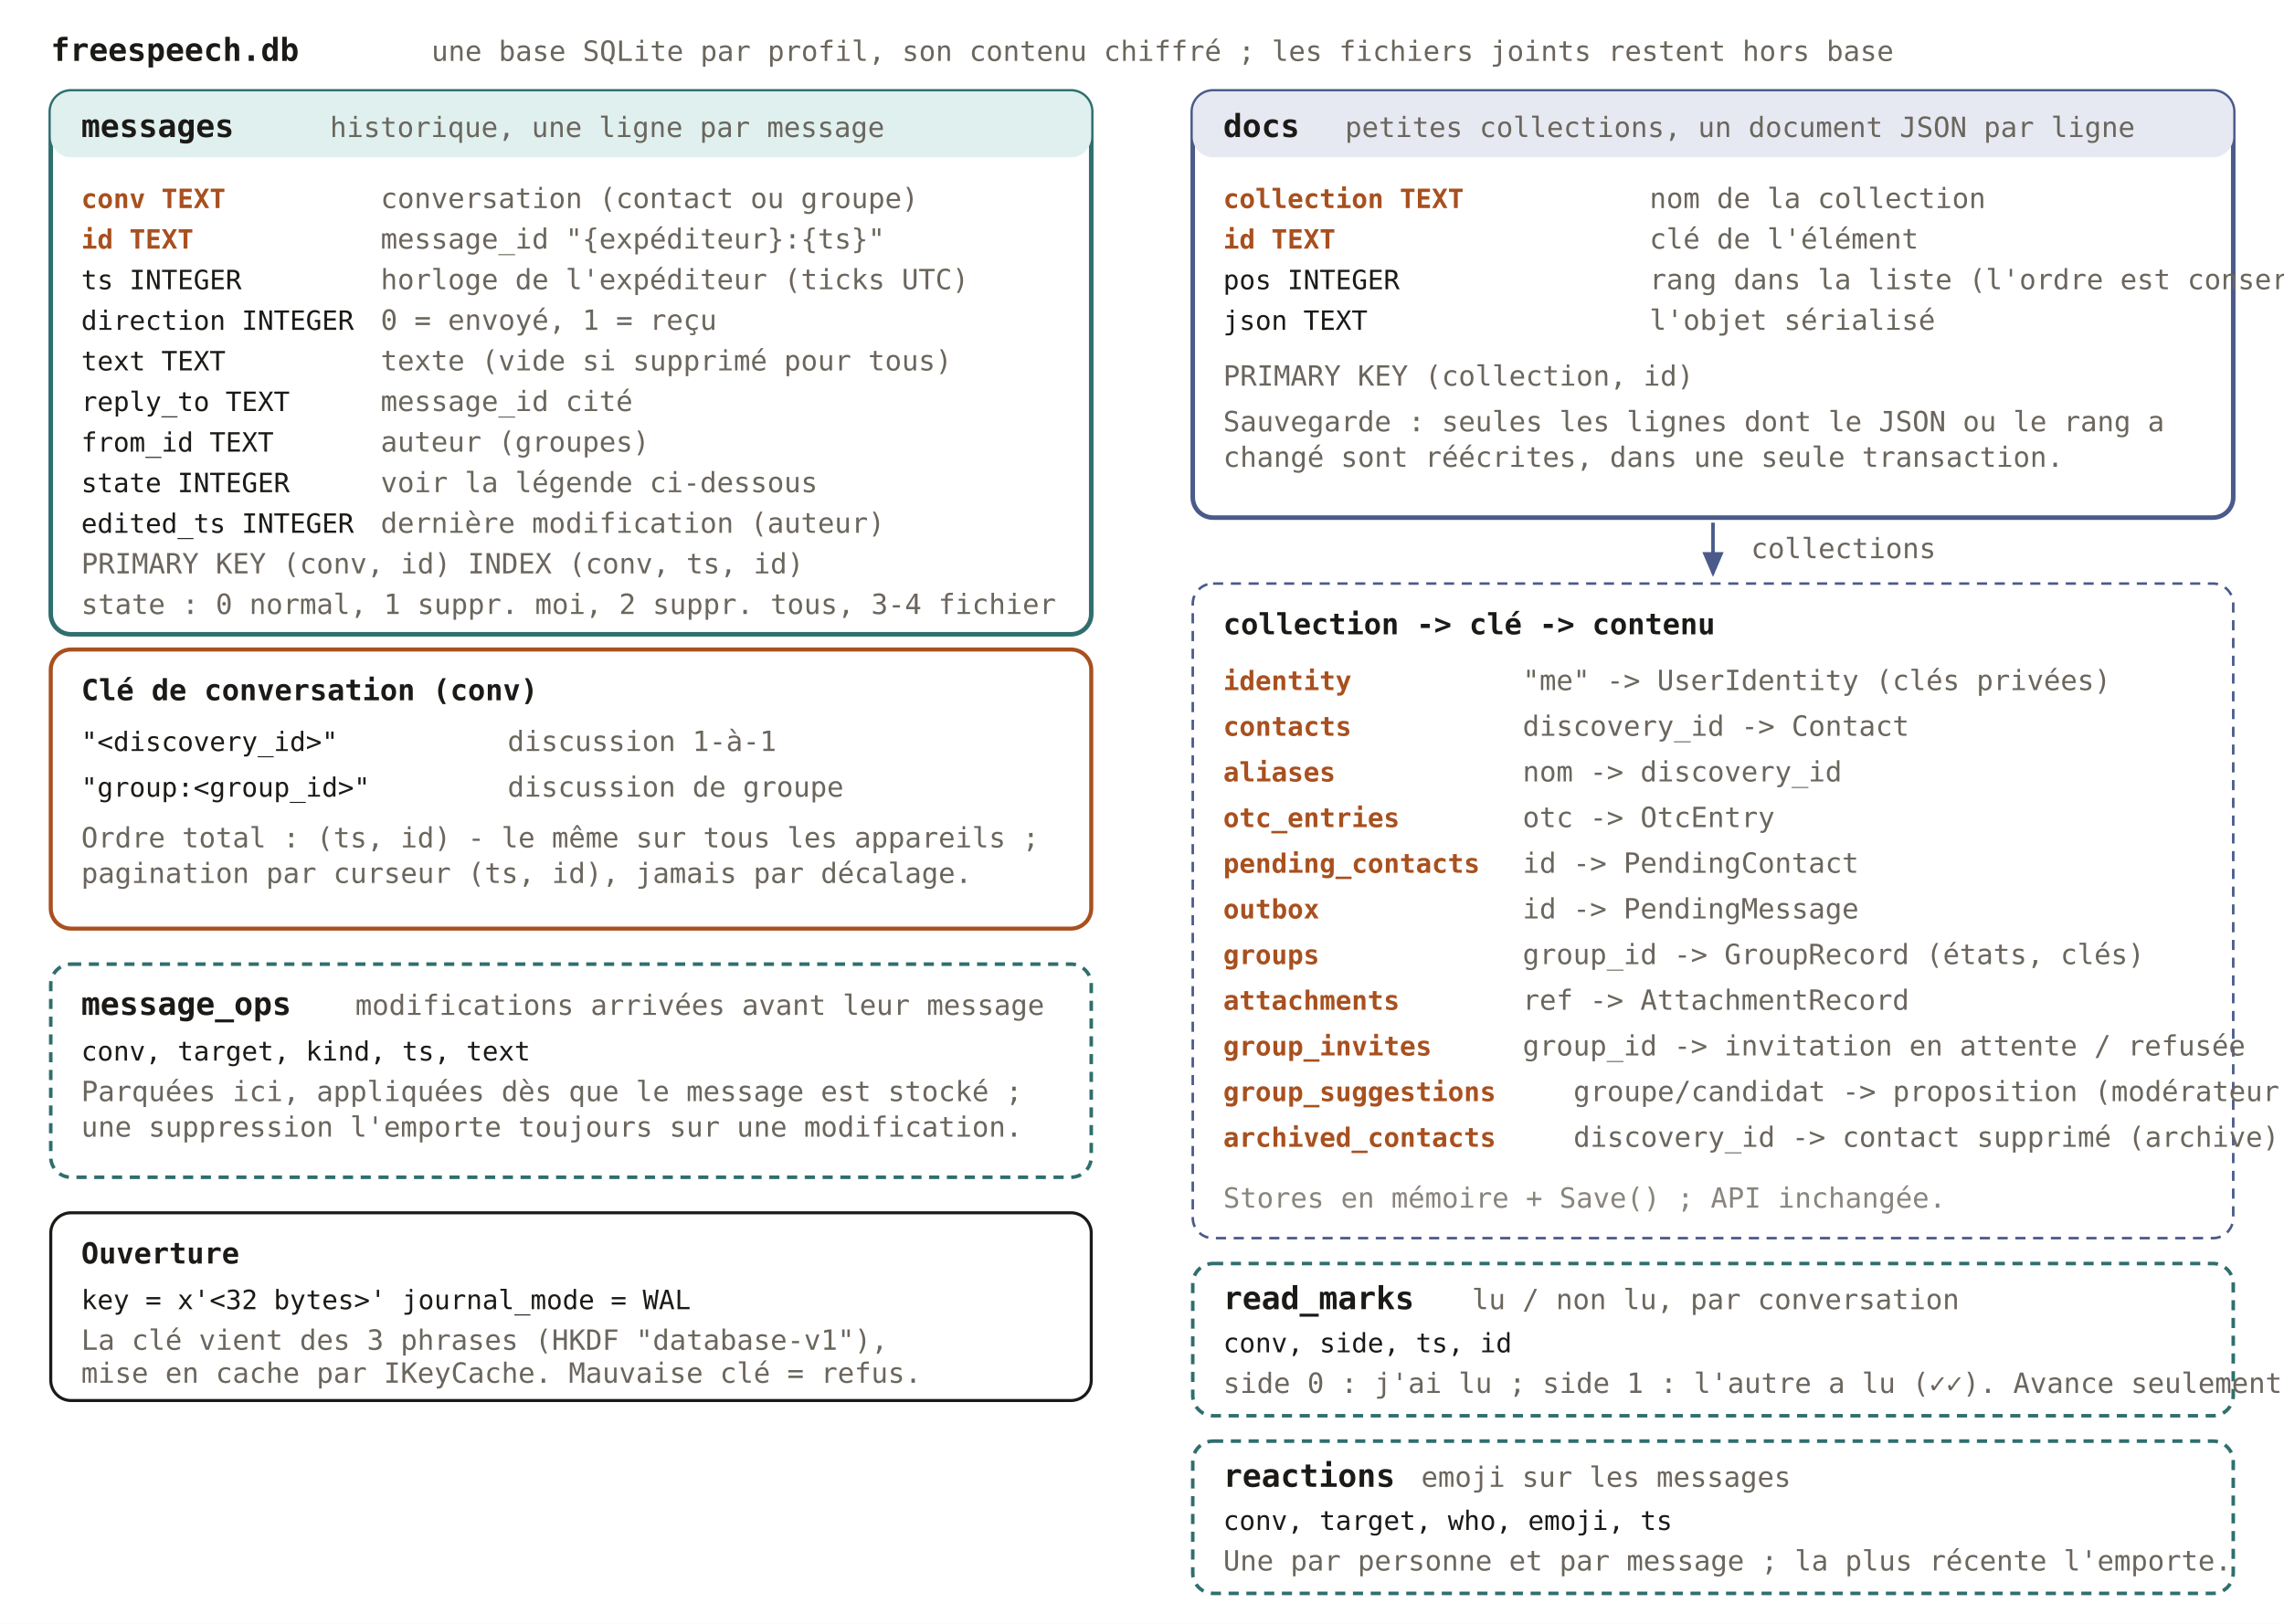
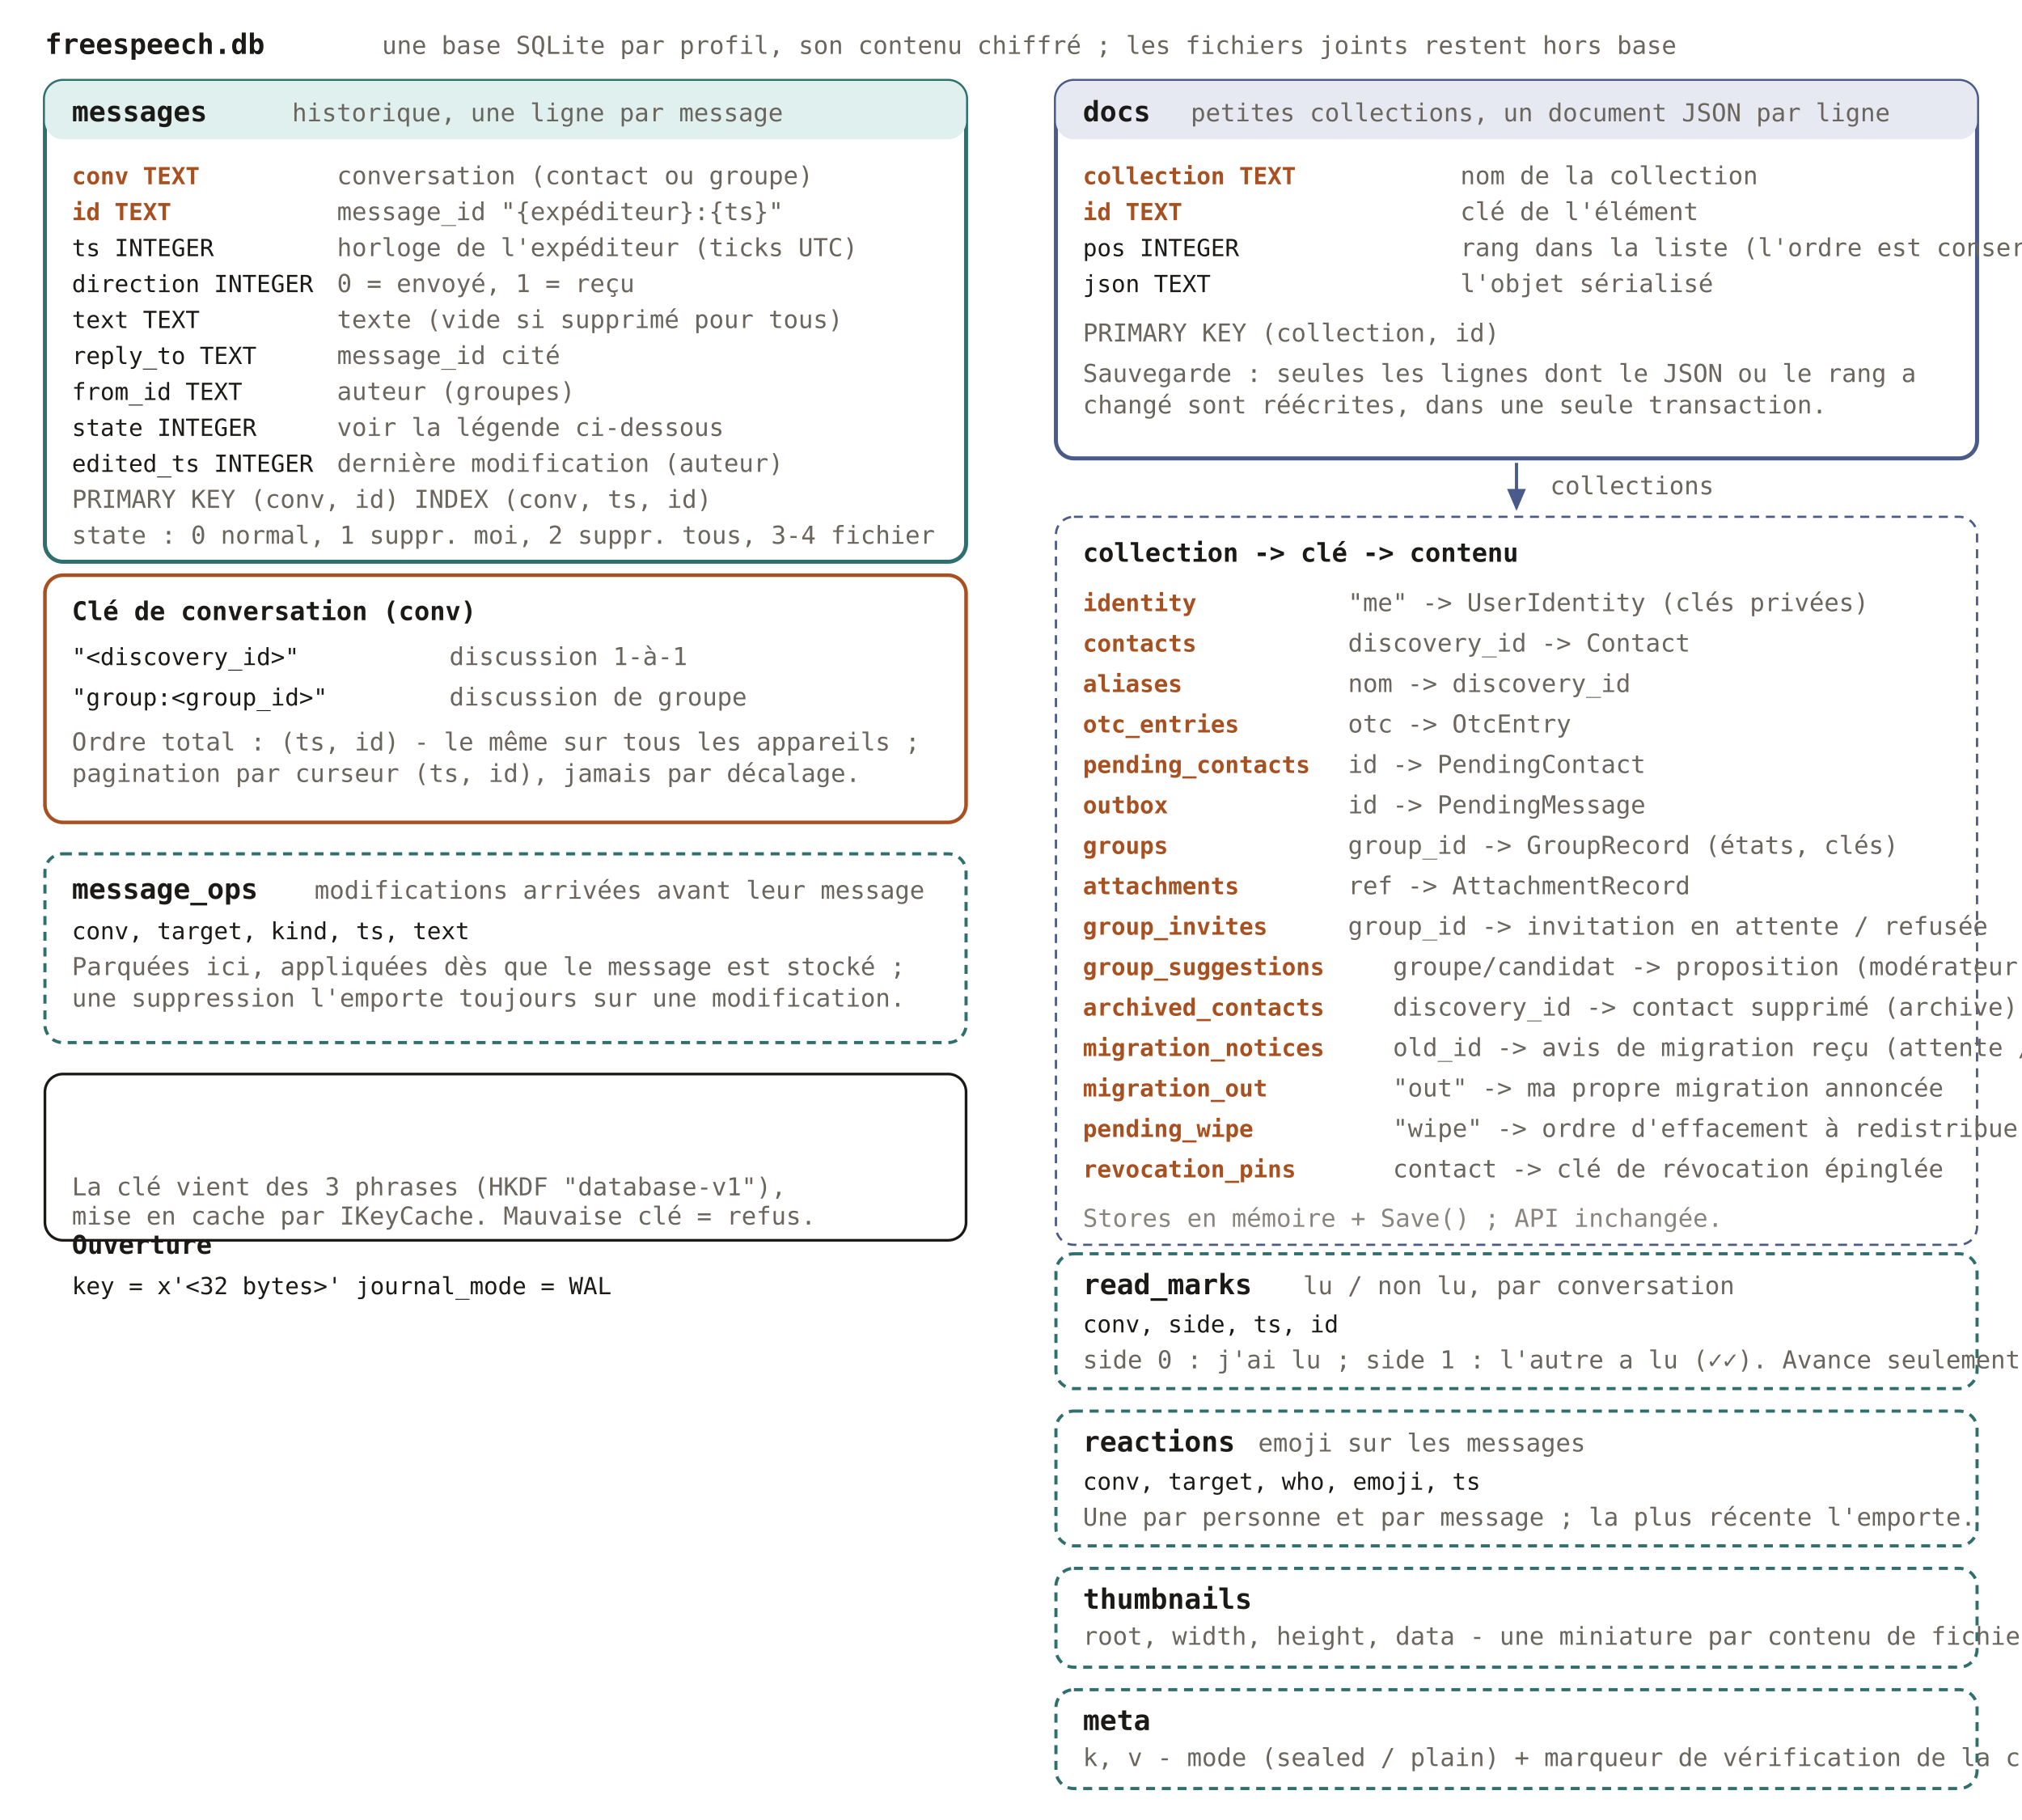
- <svg xmlns="http://www.w3.org/2000/svg" viewBox="0 0 900 640" font-family="'IBM Plex Mono',ui-monospace,Consolas,monospace" role="img" aria-label="Schéma de la base locale : la table messages (historique paginé) et la table docs (collections JSON : identité, contacts, groupes, outbox, pièces jointes)">
-   <rect x="0" y="0" width="900" height="640" fill="#ffffff" />
+ <svg xmlns="http://www.w3.org/2000/svg" viewBox="0 0 900 810" font-family="'IBM Plex Mono',ui-monospace,Consolas,monospace" role="img" aria-label="Schéma de la base locale : la table messages (historique paginé) et la table docs (collections JSON : identité, contacts, groupes, outbox, pièces jointes)">
+   <rect x="0" y="0" width="900" height="810" fill="#ffffff" />
  <style>
    .lbl{font-size:11px;fill:#6b665d;font-family:'IBM Plex Mono',monospace}
    .lbl-strong{font-size:11.5px;fill:#1c1a17;font-weight:600;font-family:'IBM Plex Mono',monospace}
    .actor{font-size:12.5px;fill:#1c1a17;font-weight:600;font-family:'IBM Plex Mono',monospace}
    .col{font-size:10.5px;fill:#1c1a17;font-family:'IBM Plex Mono',monospace}
    .key{font-size:10.5px;fill:#a8501f;font-family:'IBM Plex Mono',monospace;font-weight:600}
  </style>
  <text x="20" y="24" class="actor">freespeech.db</text>
  <text x="170" y="24" class="lbl">une base SQLite par profil, son contenu chiffré ; les fichiers joints restent hors base</text>
  <rect x="20" y="36" width="410" height="214" rx="8" fill="none" stroke="#2f6f6e" stroke-width="1.8" />
  <rect x="20" y="36" width="410" height="26" rx="8" fill="#dff0ef" />
  <text x="32" y="54" class="actor">messages</text>
  <text x="130" y="54" class="lbl">historique, une ligne par message</text>
  <text x="32" y="82" class="key">conv        TEXT</text>
  <text x="150" y="82" class="lbl">conversation (contact ou groupe)</text>
  <text x="32" y="98" class="key">id          TEXT</text>
  <text x="150" y="98" class="lbl">message_id "{expéditeur}:{ts}"</text>
  <text x="32" y="114" class="col">ts          INTEGER</text>
  <text x="150" y="114" class="lbl">horloge de l'expéditeur (ticks UTC)</text>
  <text x="32" y="130" class="col">direction   INTEGER</text>
  <text x="150" y="130" class="lbl">0 = envoyé, 1 = reçu</text>
  <text x="32" y="146" class="col">text        TEXT</text>
  <text x="150" y="146" class="lbl">texte (vide si supprimé pour tous)</text>
  <text x="32" y="162" class="col">reply_to    TEXT</text>
  <text x="150" y="162" class="lbl">message_id cité</text>
  <text x="32" y="178" class="col">from_id     TEXT</text>
  <text x="150" y="178" class="lbl">auteur (groupes)</text>
  <text x="32" y="194" class="col">state       INTEGER</text>
  <text x="150" y="194" class="lbl">voir la légende ci-dessous</text>
  <text x="32" y="210" class="col">edited_ts   INTEGER</text>
  <text x="150" y="210" class="lbl">dernière modification (auteur)</text>
  <text x="32" y="226" class="lbl">PRIMARY KEY (conv, id)   INDEX (conv, ts, id)</text>
  <text x="32" y="242" class="lbl">state : 0 normal, 1 suppr. moi, 2 suppr. tous, 3-4 fichier</text>
  <rect x="20" y="256" width="410" height="110" rx="8" fill="none" stroke="#a8501f" stroke-width="1.6" />
  <text x="32" y="276" class="lbl-strong">Clé de conversation (conv)</text>
  <text x="32" y="296" class="col">"&lt;discovery_id&gt;"</text>
  <text x="200" y="296" class="lbl">discussion 1-à-1</text>
  <text x="32" y="314" class="col">"group:&lt;group_id&gt;"</text>
  <text x="200" y="314" class="lbl">discussion de groupe</text>
  <text x="32" y="334" class="lbl">Ordre total : (ts, id) - le même sur tous les appareils ;</text>
  <text x="32" y="348" class="lbl">pagination par curseur (ts, id), jamais par décalage.</text>
  <rect x="20" y="380" width="410" height="84" rx="8" fill="none" stroke="#2f6f6e" stroke-width="1.4" stroke-dasharray="4 3" />
  <text x="32" y="400" class="actor">message_ops</text>
  <text x="140" y="400" class="lbl">modifications arrivées avant leur message</text>
  <text x="32" y="418" class="col">conv, target, kind, ts, text</text>
  <text x="32" y="434" class="lbl">Parquées ici, appliquées dès que le message est stocké ;</text>
  <text x="32" y="448" class="lbl">une suppression l'emporte toujours sur une modification.</text>
  <rect x="20" y="478" width="410" height="74" rx="8" fill="none" stroke="#1c1a17" stroke-width="1.2" />
-   <text x="32" y="498" class="lbl-strong">Ouverture</text>
-   <text x="32" y="516" class="col">key = x'&lt;32 bytes&gt;'  journal_mode = WAL</text>
+   <text x="32" y="558" class="lbl-strong">Ouverture</text>
+   <text x="32" y="576" class="col">key = x'&lt;32 bytes&gt;'  journal_mode = WAL</text>
  <text x="32" y="532" class="lbl">La clé vient des 3 phrases (HKDF "database-v1"),</text>
  <text x="32" y="545" class="lbl">mise en cache par IKeyCache. Mauvaise clé = refus.</text>
  <rect x="470" y="36" width="410" height="168" rx="8" fill="none" stroke="#4a5a8a" stroke-width="1.8" />
  <rect x="470" y="36" width="410" height="26" rx="8" fill="#e6e9f2" />
  <text x="482" y="54" class="actor">docs</text>
  <text x="530" y="54" class="lbl">petites collections, un document JSON par ligne</text>
  <text x="482" y="82" class="key">collection  TEXT</text>
  <text x="650" y="82" class="lbl">nom de la collection</text>
  <text x="482" y="98" class="key">id          TEXT</text>
  <text x="650" y="98" class="lbl">clé de l'élément</text>
  <text x="482" y="114" class="col">pos         INTEGER</text>
  <text x="650" y="114" class="lbl">rang dans la liste (l'ordre est conservé)</text>
  <text x="482" y="130" class="col">json        TEXT</text>
  <text x="650" y="130" class="lbl">l'objet sérialisé</text>
  <text x="482" y="152" class="lbl">PRIMARY KEY (collection, id)</text>
  <text x="482" y="170" class="lbl">Sauvegarde : seules les lignes dont le JSON ou le rang a</text>
  <text x="482" y="184" class="lbl">changé sont réécrites, dans une seule transaction.</text>
  <path d="M675 206 L675 226" stroke="#4a5a8a" stroke-width="1.4" fill="none" marker-end="url(#aB)" />
  <text x="690" y="220" class="lbl">collections</text>
-   <rect x="470" y="230" width="410" height="258" rx="8" fill="none" stroke="#4a5a8a" stroke-dasharray="4 3" />
+   <rect x="470" y="230" width="410" height="324" rx="8" fill="none" stroke="#4a5a8a" stroke-dasharray="4 3" />
  <text x="482" y="250" class="lbl-strong">collection -&gt; clé -&gt; contenu</text>
  <text x="482" y="272" class="key">identity</text>
  <text x="600" y="272" class="lbl">"me" -&gt; UserIdentity (clés privées)</text>
  <text x="482" y="290" class="key">contacts</text>
  <text x="600" y="290" class="lbl">discovery_id -&gt; Contact</text>
  <text x="482" y="308" class="key">aliases</text>
  <text x="600" y="308" class="lbl">nom -&gt; discovery_id</text>
  <text x="482" y="326" class="key">otc_entries</text>
  <text x="600" y="326" class="lbl">otc -&gt; OtcEntry</text>
  <text x="482" y="344" class="key">pending_contacts</text>
  <text x="600" y="344" class="lbl">id -&gt; PendingContact</text>
  <text x="482" y="362" class="key">outbox</text>
  <text x="600" y="362" class="lbl">id -&gt; PendingMessage</text>
  <text x="482" y="380" class="key">groups</text>
  <text x="600" y="380" class="lbl">group_id -&gt; GroupRecord (états, clés)</text>
  <text x="482" y="398" class="key">attachments</text>
  <text x="600" y="398" class="lbl">ref -&gt; AttachmentRecord</text>
  <text x="482" y="416" class="key">group_invites</text>
  <text x="600" y="416" class="lbl">group_id -&gt; invitation en attente / refusée</text>
  <text x="482" y="434" class="key">group_suggestions</text>
  <text x="620" y="434" class="lbl">groupe/candidat -&gt; proposition (modérateur)</text>
  <text x="482" y="452" class="key">archived_contacts</text>
  <text x="620" y="452" class="lbl">discovery_id -&gt; contact supprimé (archive)</text>
-   <text x="482" y="476" class="lbl" opacity="0.8">Stores en mémoire + Save() ; API inchangée.</text>
-   <rect x="470" y="498" width="410" height="60" rx="8" fill="none" stroke="#2f6f6e" stroke-width="1.4" stroke-dasharray="4 3" />
-   <text x="482" y="516" class="actor">read_marks</text>
-   <text x="580" y="516" class="lbl">lu / non lu, par conversation</text>
-   <text x="482" y="533" class="col">conv, side, ts, id</text>
-   <text x="482" y="549" class="lbl">side 0 : j'ai lu ; side 1 : l'autre a lu (✓✓). Avance seulement.</text>
-   <rect x="470" y="568" width="410" height="60" rx="8" fill="none" stroke="#2f6f6e" stroke-width="1.4" stroke-dasharray="4 3" />
-   <text x="482" y="586" class="actor">reactions</text>
-   <text x="560" y="586" class="lbl">emoji sur les messages</text>
-   <text x="482" y="603" class="col">conv, target, who, emoji, ts</text>
-   <text x="482" y="619" class="lbl">Une par personne et par message ; la plus récente l'emporte.</text>
+   <text x="482" y="470" class="key">migration_notices</text>
+   <text x="620" y="470" class="lbl">old_id -&gt; avis de migration reçu (attente / accepté / refusé)</text>
+   <text x="482" y="488" class="key">migration_out</text>
+   <text x="620" y="488" class="lbl">"out" -&gt; ma propre migration annoncée</text>
+   <text x="482" y="506" class="key">pending_wipe</text>
+   <text x="620" y="506" class="lbl">"wipe" -&gt; ordre d'effacement à redistribuer</text>
+   <text x="482" y="524" class="key">revocation_pins</text>
+   <text x="620" y="524" class="lbl">contact -&gt; clé de révocation épinglée</text>
+   <text x="482" y="546" class="lbl" opacity="0.8">Stores en mémoire + Save() ; API inchangée.</text>
+   <rect x="470" y="558" width="410" height="60" rx="8" fill="none" stroke="#2f6f6e" stroke-width="1.4" stroke-dasharray="4 3" />
+   <text x="482" y="576" class="actor">read_marks</text>
+   <text x="580" y="576" class="lbl">lu / non lu, par conversation</text>
+   <text x="482" y="593" class="col">conv, side, ts, id</text>
+   <text x="482" y="609" class="lbl">side 0 : j'ai lu ; side 1 : l'autre a lu (✓✓). Avance seulement.</text>
+   <rect x="470" y="628" width="410" height="60" rx="8" fill="none" stroke="#2f6f6e" stroke-width="1.4" stroke-dasharray="4 3" />
+   <text x="482" y="646" class="actor">reactions</text>
+   <text x="560" y="646" class="lbl">emoji sur les messages</text>
+   <text x="482" y="663" class="col">conv, target, who, emoji, ts</text>
+   <text x="482" y="679" class="lbl">Une par personne et par message ; la plus récente l'emporte.</text>
+   <rect x="470" y="698" width="410" height="44" rx="8" fill="none" stroke="#2f6f6e" stroke-width="1.4" stroke-dasharray="4 3" />
+   <text x="482" y="716" class="actor">thumbnails</text>
+   <text x="482" y="732" class="lbl">root, width, height, data - une miniature par contenu de fichier (scellée)</text>
+   <rect x="470" y="752" width="410" height="44" rx="8" fill="none" stroke="#2f6f6e" stroke-width="1.4" stroke-dasharray="4 3" />
+   <text x="482" y="770" class="actor">meta</text>
+   <text x="482" y="786" class="lbl">k, v - mode (sealed / plain) + marqueur de vérification de la clé</text>
  <defs>
    <marker id="aT" markerWidth="8" markerHeight="8" refX="6" refY="3" orient="auto">
      <polygon points="0,0 7,3 0,6" fill="#2f6f6e" />
    </marker>
    <marker id="aB" markerWidth="8" markerHeight="8" refX="6" refY="3" orient="auto">
      <polygon points="0,0 7,3 0,6" fill="#4a5a8a" />
    </marker>
    <marker id="aR" markerWidth="8" markerHeight="8" refX="6" refY="3" orient="auto">
      <polygon points="0,0 7,3 0,6" fill="#a8501f" />
    </marker>
  </defs>
</svg>
